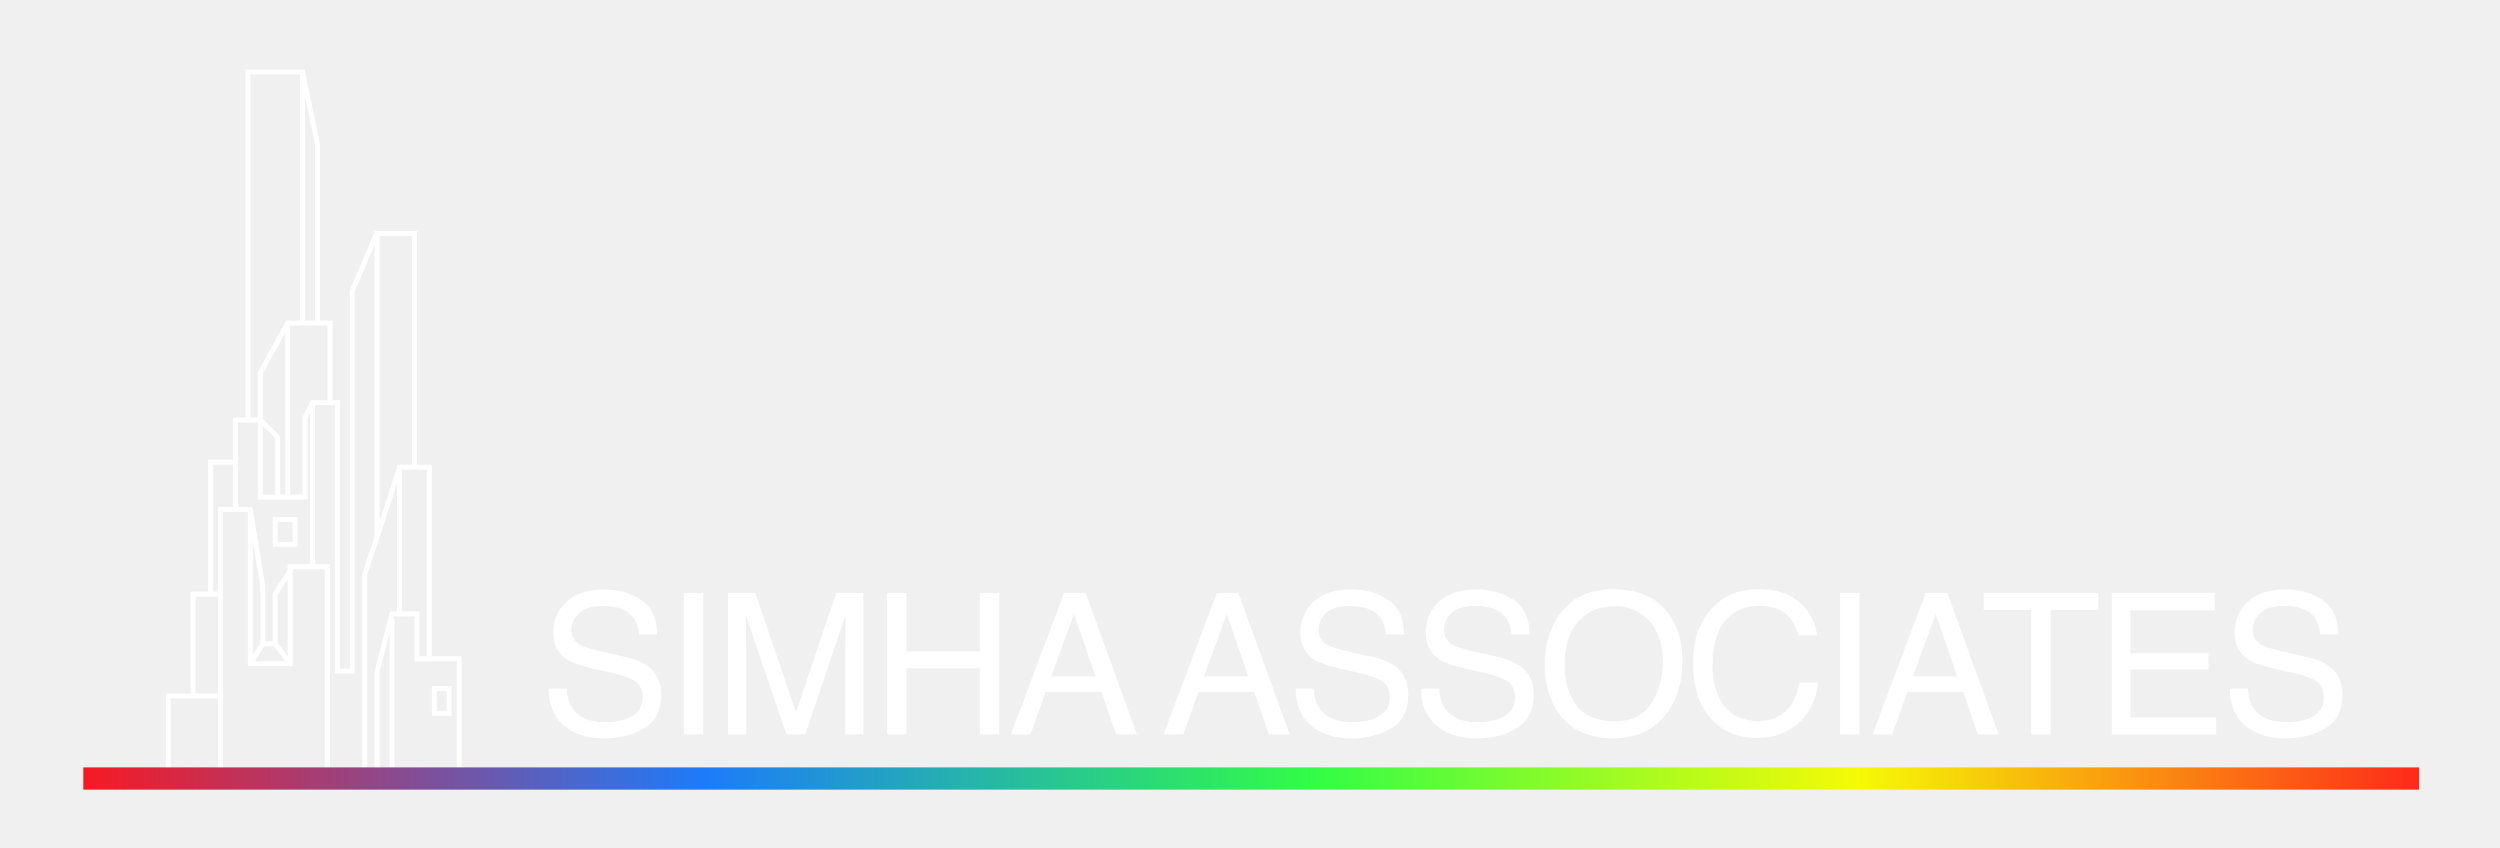
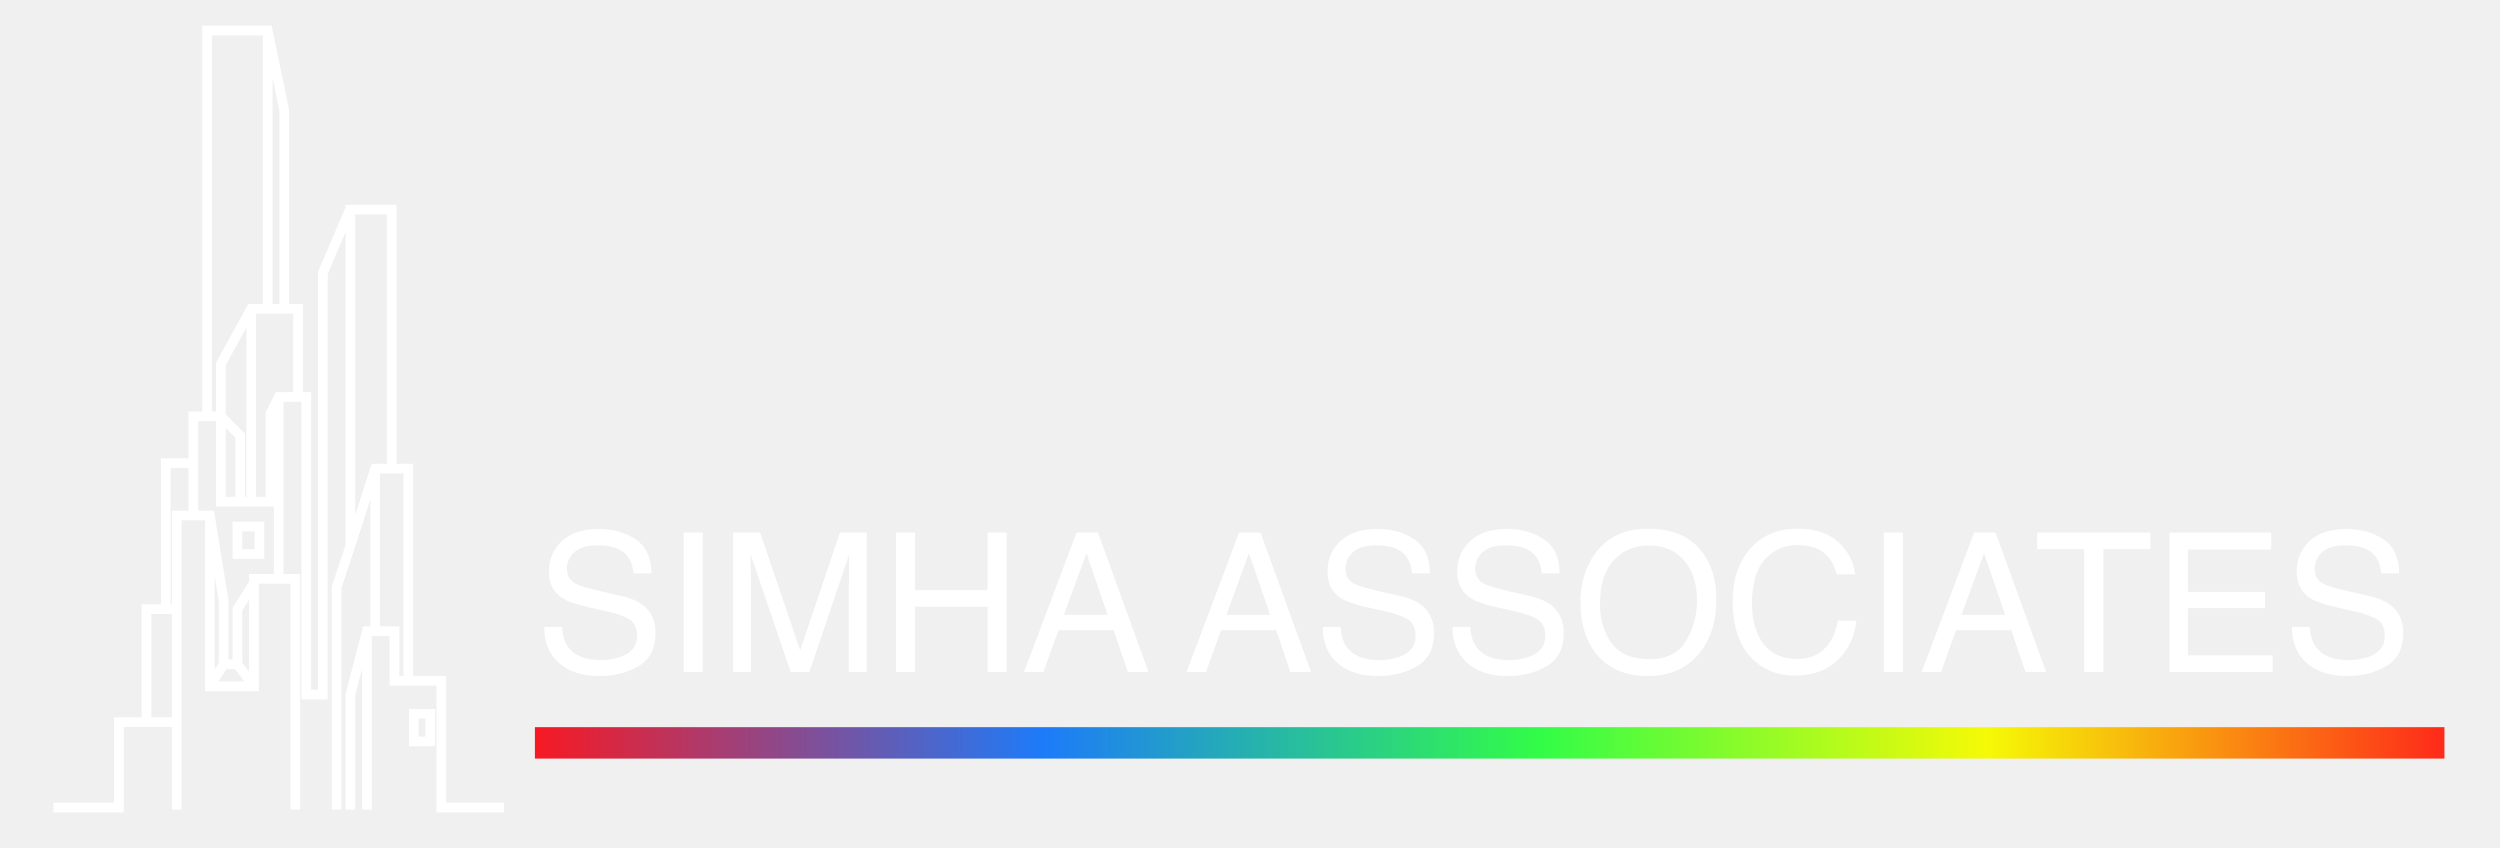
<svg xmlns="http://www.w3.org/2000/svg" width="180" height="61" viewBox="0 0 180 61" fill="none">
-   <path fill-rule="evenodd" clip-rule="evenodd" d="M17.667 5H17.846H21.784H21.93L21.959 5.143L23.033 10.334L23.037 10.352V10.37V23.08H23.753H23.932V23.259V28.809H24.29H24.469V28.988V48.142H25.185V20.932V20.895L25.199 20.862L26.975 16.701V16.636H29.839H30.018V16.815V33.463H30.913H31.093V33.642V47.247H33.062H33.241V47.426V55.481H37V55.84H33.062H32.883V55.66V47.605H30.913H30.018H29.839V47.426V44.383H28.765H28.367L28.32 44.562H28.407V55.66H28.049V45.599L27.333 48.344V55.66H26.975V48.321V48.298L26.981 48.276L28.055 44.158L28.09 44.025H28.228H28.586V34.784L27.325 38.709L27.324 38.711L26.438 41.368V55.66H26.08V41.34V41.31L26.089 41.283L26.975 38.625V17.613L25.543 20.969V48.321V48.5H25.364H24.29H24.111V48.321V29.167H22.679V40.623H22.321V29.746L22.142 30.104V35.79V35.969H21.963H18.741H18.562V35.79V30.42H17.846H17.667V30.42H17.13V36.506H16.771V33.463H15.339V42.593H15.697V36.685V36.506H15.877H18.025H18.177L18.201 36.657L19.096 42.206L19.099 42.22V42.235V46.173H19.636V42.772V42.719L19.664 42.675L20.71 41.032V40.803V40.623H20.889H23.574H23.753V40.803V55.66H23.395V40.981H21.166L21.068 41.136V47.784V47.963H20.889H18.025H17.846V47.784V36.864H16.056V55.66H15.697V50.29H12.296V55.66V55.84H12.117H8V55.481H11.938V50.111V49.932H12.117H15.697V42.951H15.16H14.086V49.932H13.728V42.772V42.593H13.907H14.981V33.284V33.105H15.16H16.771V30.241V30.062H16.951H17.667V5.179V5ZM29.66 33.463V16.994H27.333V37.512L28.595 33.587L28.635 33.463H28.765H29.66ZM18.348 47.605L19.019 46.531H19.725L20.531 47.605H18.348ZM20.71 41.699V47.247L19.994 46.292V42.824L20.71 41.699ZM23.574 23.438V28.809H22.5H22.389L22.34 28.908L21.803 29.982L21.784 30.02V30.062V35.611H20.889V23.438H21.605H21.784H22.321H22.858H23.037H23.574ZM20.531 23.956V35.611H20.173V31.494V31.42L20.12 31.367L18.92 30.167V26.886L20.531 23.956ZM18.562 26.84V30.062H18.025V5.358H21.605V23.08H20.71H20.604L20.553 23.173L18.584 26.753L18.562 26.794V26.84ZM21.963 23.08H22.321H22.679V10.389L21.963 6.928V23.08ZM28.944 33.821V44.025H30.018H30.197V44.204V47.247H30.735V33.821H28.944ZM18.92 30.673L19.815 31.568V35.611H18.92V30.673ZM18.204 38.919L18.741 42.249V46.3L18.204 47.16V38.919ZM32.167 49.753H31.451V51.185H32.167V49.753ZM31.451 49.395H31.093V49.753V51.185V51.543H31.451H32.167H32.525V51.185V49.753V49.395H32.167H31.451ZM19.815 37.222H19.636V37.401V39.191V39.37H19.815H21.247H21.426V39.191V37.401V37.222H21.247H19.815ZM19.994 39.012V37.58H21.068V39.012H19.994Z" fill="white" />
-   <rect width="168.174" height="1.602" transform="matrix(1 0 0 -1 6 56.8545)" fill="url(#paint0_linear)" />
-   <path d="M40.798 49.586C40.831 50.162 40.967 50.631 41.207 50.991C41.663 51.664 42.469 52.001 43.623 52.001C44.139 52.001 44.61 51.928 45.035 51.78C45.856 51.494 46.267 50.981 46.267 50.243C46.267 49.689 46.094 49.295 45.748 49.059C45.397 48.829 44.848 48.628 44.1 48.457L42.723 48.146C41.823 47.943 41.186 47.719 40.812 47.474C40.166 47.05 39.843 46.415 39.843 45.57C39.843 44.657 40.159 43.907 40.791 43.321C41.423 42.734 42.319 42.441 43.477 42.441C44.543 42.441 45.448 42.7 46.191 43.217C46.938 43.729 47.312 44.55 47.312 45.681H46.018C45.949 45.137 45.801 44.719 45.575 44.428C45.155 43.898 44.442 43.632 43.436 43.632C42.623 43.632 42.04 43.803 41.684 44.144C41.329 44.486 41.151 44.883 41.151 45.335C41.151 45.834 41.359 46.198 41.774 46.429C42.047 46.577 42.663 46.761 43.623 46.983L45.049 47.308C45.736 47.465 46.267 47.679 46.641 47.952C47.287 48.427 47.61 49.117 47.61 50.022C47.61 51.148 47.199 51.953 46.378 52.438C45.561 52.922 44.61 53.164 43.526 53.164C42.261 53.164 41.271 52.841 40.556 52.195C39.841 51.554 39.49 50.684 39.504 49.586H40.798ZM49.24 42.698H50.632V52.867H49.24V42.698ZM52.415 42.698H54.388L57.309 51.295L60.21 42.698H62.162V52.867H60.853V46.865C60.853 46.657 60.858 46.313 60.867 45.834C60.877 45.353 60.881 44.839 60.881 44.29L57.981 52.867H56.617L53.696 44.29V44.601C53.696 44.85 53.7 45.231 53.709 45.743C53.723 46.251 53.73 46.625 53.73 46.865V52.867H52.415V42.698ZM63.868 42.698H65.26V46.9H70.549V42.698H71.94V52.867H70.549V48.111H65.26V52.867H63.868V42.698ZM78.873 48.699L77.33 44.207L75.689 48.699H78.873ZM76.61 42.698H78.167L81.857 52.867H80.348L79.316 49.821H75.294L74.194 52.867H72.782L76.61 42.698ZM89.874 48.699L88.33 44.207L86.69 48.699H89.874ZM87.61 42.698H89.168L92.858 52.867H91.349L90.317 49.821H86.295L85.195 52.867H83.782L87.61 42.698ZM94.585 49.586C94.618 50.162 94.754 50.631 94.994 50.991C95.451 51.664 96.256 52.001 97.41 52.001C97.926 52.001 98.397 51.928 98.822 51.78C99.643 51.494 100.054 50.981 100.054 50.243C100.054 49.689 99.881 49.295 99.535 49.059C99.184 48.829 98.635 48.628 97.887 48.457L96.51 48.146C95.61 47.943 94.973 47.719 94.599 47.474C93.953 47.05 93.63 46.415 93.63 45.57C93.63 44.657 93.946 43.907 94.578 43.321C95.21 42.734 96.106 42.441 97.264 42.441C98.33 42.441 99.235 42.7 99.978 43.217C100.725 43.729 101.099 44.55 101.099 45.681H99.805C99.736 45.137 99.588 44.719 99.362 44.428C98.942 43.898 98.229 43.632 97.223 43.632C96.41 43.632 95.827 43.803 95.471 44.144C95.116 44.486 94.938 44.883 94.938 45.335C94.938 45.834 95.146 46.198 95.561 46.429C95.834 46.577 96.45 46.761 97.41 46.983L98.836 47.308C99.523 47.465 100.054 47.679 100.428 47.952C101.074 48.427 101.397 49.117 101.397 50.022C101.397 51.148 100.986 51.953 100.165 52.438C99.348 52.922 98.397 53.164 97.313 53.164C96.048 53.164 95.058 52.841 94.343 52.195C93.628 51.554 93.277 50.684 93.291 49.586H94.585ZM103.616 49.586C103.648 50.162 103.784 50.631 104.024 50.991C104.481 51.664 105.287 52.001 106.44 52.001C106.957 52.001 107.428 51.928 107.853 51.78C108.674 51.494 109.085 50.981 109.085 50.243C109.085 49.689 108.912 49.295 108.566 49.059C108.215 48.829 107.666 48.628 106.918 48.457L105.54 48.146C104.64 47.943 104.004 47.719 103.63 47.474C102.984 47.05 102.661 46.415 102.661 45.57C102.661 44.657 102.977 43.907 103.609 43.321C104.241 42.734 105.137 42.441 106.295 42.441C107.361 42.441 108.266 42.7 109.009 43.217C109.756 43.729 110.13 44.55 110.13 45.681H108.836C108.766 45.137 108.619 44.719 108.392 44.428C107.973 43.898 107.259 43.632 106.253 43.632C105.441 43.632 104.857 43.803 104.502 44.144C104.147 44.486 103.969 44.883 103.969 45.335C103.969 45.834 104.177 46.198 104.592 46.429C104.864 46.577 105.48 46.761 106.44 46.983L107.866 47.308C108.554 47.465 109.085 47.679 109.459 47.952C110.105 48.427 110.428 49.117 110.428 50.022C110.428 51.148 110.017 51.953 109.195 52.438C108.379 52.922 107.428 53.164 106.343 53.164C105.079 53.164 104.089 52.841 103.374 52.195C102.658 51.554 102.308 50.684 102.321 49.586H103.616ZM116.136 42.421C117.931 42.421 119.26 42.998 120.123 44.151C120.797 45.051 121.134 46.203 121.134 47.606C121.134 49.124 120.748 50.386 119.978 51.392C119.073 52.574 117.783 53.164 116.108 53.164C114.543 53.164 113.314 52.648 112.418 51.614C111.62 50.617 111.221 49.357 111.221 47.834C111.221 46.459 111.562 45.282 112.245 44.304C113.122 43.048 114.419 42.421 116.136 42.421ZM116.274 51.932C117.488 51.932 118.365 51.498 118.905 50.631C119.449 49.758 119.722 48.757 119.722 47.626C119.722 46.431 119.408 45.469 118.78 44.74C118.157 44.011 117.303 43.646 116.219 43.646C115.167 43.646 114.308 44.008 113.644 44.733C112.979 45.453 112.647 46.517 112.647 47.924C112.647 49.05 112.931 50.001 113.498 50.776C114.07 51.547 114.996 51.932 116.274 51.932ZM126.641 42.421C127.928 42.421 128.928 42.76 129.638 43.438C130.349 44.117 130.744 44.887 130.822 45.75H129.479C129.327 45.095 129.022 44.576 128.565 44.193C128.113 43.81 127.476 43.618 126.655 43.618C125.653 43.618 124.843 43.971 124.225 44.677C123.611 45.379 123.304 46.456 123.304 47.91C123.304 49.101 123.581 50.068 124.135 50.811C124.693 51.549 125.524 51.918 126.627 51.918C127.642 51.918 128.415 51.528 128.946 50.748C129.228 50.338 129.438 49.798 129.576 49.129H130.919C130.799 50.199 130.402 51.097 129.728 51.821C128.921 52.694 127.832 53.13 126.461 53.13C125.28 53.13 124.287 52.772 123.484 52.057C122.427 51.111 121.899 49.65 121.899 47.675C121.899 46.175 122.296 44.945 123.09 43.985C123.948 42.942 125.132 42.421 126.641 42.421ZM132.487 42.698H133.879V52.867H132.487V42.698ZM140.916 48.699L139.372 44.207L137.732 48.699H140.916ZM138.652 42.698H140.21L143.899 52.867H142.39L141.359 49.821H137.337L136.236 52.867H134.824L138.652 42.698ZM151.075 42.698V43.909H147.648V52.867H146.25V43.909H142.823V42.698H151.075ZM152.048 42.698H159.462V43.944H153.391V47.031H159.005V48.208H153.391V51.655H159.566V52.867H152.048V42.698ZM161.847 49.586C161.88 50.162 162.016 50.631 162.256 50.991C162.713 51.664 163.518 52.001 164.672 52.001C165.188 52.001 165.659 51.928 166.084 51.78C166.905 51.494 167.316 50.981 167.316 50.243C167.316 49.689 167.143 49.295 166.797 49.059C166.446 48.829 165.897 48.628 165.149 48.457L163.772 48.146C162.872 47.943 162.235 47.719 161.861 47.474C161.215 47.05 160.892 46.415 160.892 45.57C160.892 44.657 161.208 43.907 161.84 43.321C162.473 42.734 163.368 42.441 164.526 42.441C165.592 42.441 166.497 42.7 167.24 43.217C167.987 43.729 168.361 44.55 168.361 45.681H167.067C166.998 45.137 166.85 44.719 166.624 44.428C166.204 43.898 165.491 43.632 164.485 43.632C163.672 43.632 163.089 43.803 162.733 44.144C162.378 44.486 162.2 44.883 162.2 45.335C162.2 45.834 162.408 46.198 162.823 46.429C163.096 46.577 163.712 46.761 164.672 46.983L166.098 47.308C166.785 47.465 167.316 47.679 167.69 47.952C168.336 48.427 168.659 49.117 168.659 50.022C168.659 51.148 168.248 51.953 167.427 52.438C166.61 52.922 165.659 53.164 164.575 53.164C163.31 53.164 162.32 52.841 161.605 52.195C160.89 51.554 160.539 50.684 160.553 49.586H161.847Z" fill="white" />
+   <path fill-rule="evenodd" clip-rule="evenodd" d="M14.713 2H19.437L20.664 7.931V22.037H21.656V28.385H22.251V49.811H23.045V19.616L25.029 14.967V14.895H28.401V33.543H29.592V48.819H31.972V57.945H36.138V58.342H31.576V49.216H28.203V45.645H26.571L26.519 45.843H26.616V58.143H26.219V46.993L25.425 50.035V58.143H25.029V49.984L26.264 45.248H26.814V35.007L25.416 39.357L25.415 39.359L24.434 42.304V58.143H24.037V42.24L25.029 39.264V15.978L23.442 19.697V50.208H21.855V28.782H20.267V41.479H19.871V29.424L19.672 29.821V36.321H15.705V30.171L14.118 30.171V36.916H13.721V33.543H12.134V43.661H12.531V36.916H15.279L16.3 43.248V47.629H16.895V43.802L18.085 41.931V41.479H21.458V58.143H21.061V41.876H18.591L18.482 42.047V49.613H14.911V37.313H12.927V58.143H12.531V52.192H8.761V58.342H4V57.945H8.364V51.795H12.531V44.058H10.745V51.795H10.348V43.661H11.737V33.147H13.721V29.774H14.713V2ZM28.005 33.543V15.292H25.425V38.031L26.868 33.543H28.005ZM15.467 49.216L16.212 48.026H16.994L17.887 49.216H15.467ZM18.085 42.67V48.819L17.292 47.761V43.917L18.085 42.67ZM21.26 22.434V28.385H19.947L19.276 29.727V35.924H18.284V22.434H21.26ZM17.887 23.008V35.924H17.49V31.279L16.102 29.89V26.254L17.887 23.008ZM15.705 29.774H15.11V2.397H19.077V22.037H17.968L15.705 26.152V29.774ZM19.474 22.037H20.268V7.972L19.474 4.136V22.037ZM27.211 33.94V45.248H28.6V48.819H29.195V33.94H27.211ZM16.101 30.451L17.093 31.443V35.924H16.101V30.451ZM15.308 39.59L15.903 43.28V47.77L15.308 48.722V39.59Z" fill="white" />
+   <path fill-rule="evenodd" clip-rule="evenodd" d="M29.592 51.2V53.58H31.179V51.2H29.592ZM30.782 51.596H29.988V53.184H30.782V51.596Z" fill="white" />
+   <path fill-rule="evenodd" clip-rule="evenodd" d="M16.895 37.709V40.09H18.879V37.709H16.895ZM17.292 39.693V38.106H18.482V39.693H17.292Z" fill="white" />
+   <path fill-rule="evenodd" clip-rule="evenodd" d="M14.713 2H19.437L20.664 7.931V22.037H21.656V28.385H22.251V49.811H23.045V19.616L25.029 14.967V14.895H28.401V33.543H29.592V48.819H31.972V57.945H36.138V58.342H31.576V49.216H28.203V45.645H26.571L26.519 45.843H26.616V58.143H26.219V46.993L25.425 50.035V58.143H25.029V49.984L26.264 45.248H26.814V35.007L25.416 39.357L25.415 39.359L24.434 42.304V58.143H24.037V42.24L25.029 39.264V15.978L23.442 19.697V50.208H21.855V28.782H20.267V41.479H19.871V29.424L19.672 29.821V36.321H15.705V30.171L14.118 30.171V36.916H13.721V33.543H12.134V43.661H12.531V36.916H15.279L16.3 43.248V47.629H16.895V43.802L18.085 41.931V41.479H21.458V58.143H21.061V41.876H18.591L18.482 42.047V49.613H14.911V37.313H12.927V58.143H12.531V52.192H8.761V58.342H4V57.945H8.364V51.795H12.531V44.058H10.745V51.795H10.348V43.661H11.737V33.147H13.721V29.774H14.713V2ZM28.005 33.543V15.292H25.425V38.031L26.868 33.543H28.005ZM15.467 49.216L16.212 48.026H16.994L17.887 49.216H15.467ZM18.085 42.67V48.819L17.292 47.761V43.917L18.085 42.67ZM21.26 22.434V28.385H19.947L19.276 29.727V35.924H18.284V22.434H21.26ZM17.887 23.008V35.924H17.49V31.279L16.102 29.89V26.254L17.887 23.008ZM15.705 29.774H15.11V2.397H19.077V22.037H17.968L15.705 26.152V29.774ZM19.474 22.037H20.268V7.972L19.474 4.136V22.037ZM27.211 33.94V45.248H28.6V48.819H29.195V33.94H27.211ZM16.101 30.451L17.093 31.443V35.924H16.101V30.451ZM15.308 39.59L15.903 43.28V47.77L15.308 48.722V39.59Z" stroke="white" stroke-width="0.3" />
+   <path fill-rule="evenodd" clip-rule="evenodd" d="M29.592 51.2V53.58H31.179V51.2H29.592ZM30.782 51.596H29.988V53.184H30.782V51.596Z" stroke="white" stroke-width="0.3" />
+   <path fill-rule="evenodd" clip-rule="evenodd" d="M16.895 37.709V40.09H18.879V37.709H16.895ZM17.292 39.693V38.106H18.482V39.693H17.292Z" stroke="white" stroke-width="0.3" />
+   <path d="M40.468 45.141C40.5 45.711 40.635 46.174 40.872 46.529C41.323 47.194 42.118 47.527 43.257 47.527C43.768 47.527 44.233 47.454 44.652 47.308C45.463 47.026 45.869 46.52 45.869 45.791C45.869 45.244 45.698 44.854 45.356 44.622C45.01 44.394 44.467 44.196 43.729 44.027L42.369 43.719C41.48 43.519 40.851 43.298 40.482 43.056C39.844 42.637 39.525 42.011 39.525 41.176C39.525 40.274 39.837 39.534 40.461 38.955C41.086 38.376 41.97 38.087 43.114 38.087C44.166 38.087 45.06 38.342 45.794 38.852C46.532 39.358 46.901 40.169 46.901 41.286H45.623C45.554 40.748 45.408 40.336 45.185 40.049C44.77 39.525 44.066 39.262 43.073 39.262C42.271 39.262 41.694 39.431 41.343 39.768C40.992 40.105 40.817 40.498 40.817 40.944C40.817 41.436 41.022 41.796 41.432 42.024C41.701 42.17 42.309 42.352 43.257 42.571L44.666 42.892C45.345 43.047 45.869 43.259 46.238 43.528C46.876 43.998 47.195 44.679 47.195 45.572C47.195 46.684 46.789 47.479 45.978 47.958C45.171 48.436 44.233 48.675 43.162 48.675C41.913 48.675 40.935 48.356 40.229 47.718C39.523 47.085 39.176 46.226 39.19 45.141H40.468ZM49.225 38.34H50.599V48.382H49.225V38.34ZM52.78 38.34H54.728L57.613 46.83L60.477 38.34H62.405V48.382H61.113V42.455C61.113 42.25 61.117 41.91 61.127 41.436C61.136 40.962 61.14 40.454 61.14 39.912L58.276 48.382H56.929L54.044 39.912V40.219C54.044 40.466 54.049 40.842 54.058 41.347C54.072 41.849 54.079 42.218 54.079 42.455V48.382H52.78V38.34ZM64.51 38.34H65.884V42.489H71.107V38.34H72.481V48.382H71.107V43.685H65.884V48.382H64.51V38.34ZM79.748 44.266L78.223 39.83L76.603 44.266H79.748ZM77.512 38.34H79.05L82.694 48.382H81.204L80.185 45.374H76.213L75.126 48.382H73.732L77.512 38.34ZM91.451 44.266L89.926 39.83L88.306 44.266H91.451ZM89.215 38.34H90.753L94.397 48.382H92.907L91.888 45.374H87.916L86.83 48.382H85.435L89.215 38.34ZM96.523 45.141C96.555 45.711 96.689 46.174 96.926 46.529C97.377 47.194 98.173 47.527 99.312 47.527C99.822 47.527 100.287 47.454 100.707 47.308C101.518 47.026 101.923 46.52 101.923 45.791C101.923 45.244 101.752 44.854 101.411 44.622C101.064 44.394 100.522 44.196 99.784 44.027L98.423 43.719C97.535 43.519 96.906 43.298 96.537 43.056C95.899 42.637 95.58 42.011 95.58 41.176C95.58 40.274 95.892 39.534 96.516 38.955C97.141 38.376 98.025 38.087 99.168 38.087C100.221 38.087 101.114 38.342 101.848 38.852C102.586 39.358 102.956 40.169 102.956 41.286H101.677C101.609 40.748 101.463 40.336 101.24 40.049C100.825 39.525 100.121 39.262 99.127 39.262C98.325 39.262 97.749 39.431 97.398 39.768C97.047 40.105 96.872 40.498 96.872 40.944C96.872 41.436 97.077 41.796 97.487 42.024C97.756 42.17 98.364 42.352 99.312 42.571L100.72 42.892C101.399 43.047 101.923 43.259 102.292 43.528C102.931 43.998 103.25 44.679 103.25 45.572C103.25 46.684 102.844 47.479 102.033 47.958C101.226 48.436 100.287 48.675 99.216 48.675C97.968 48.675 96.99 48.356 96.284 47.718C95.577 47.085 95.231 46.226 95.245 45.141H96.523ZM105.861 45.141C105.893 45.711 106.027 46.174 106.264 46.529C106.715 47.194 107.511 47.527 108.65 47.527C109.16 47.527 109.625 47.454 110.044 47.308C110.856 47.026 111.261 46.52 111.261 45.791C111.261 45.244 111.09 44.854 110.749 44.622C110.402 44.394 109.86 44.196 109.122 44.027L107.761 43.719C106.873 43.519 106.244 43.298 105.875 43.056C105.236 42.637 104.917 42.011 104.917 41.176C104.917 40.274 105.23 39.534 105.854 38.955C106.478 38.376 107.362 38.087 108.506 38.087C109.559 38.087 110.452 38.342 111.186 38.852C111.924 39.358 112.293 40.169 112.293 41.286H111.015C110.947 40.748 110.801 40.336 110.578 40.049C110.163 39.525 109.459 39.262 108.465 39.262C107.663 39.262 107.087 39.431 106.736 39.768C106.385 40.105 106.209 40.498 106.209 40.944C106.209 41.436 106.415 41.796 106.825 42.024C107.094 42.17 107.702 42.352 108.65 42.571L110.058 42.892C110.737 43.047 111.261 43.259 111.63 43.528C112.268 43.998 112.587 44.679 112.587 45.572C112.587 46.684 112.182 47.479 111.371 47.958C110.564 48.436 109.625 48.675 108.554 48.675C107.306 48.675 106.328 48.356 105.622 47.718C104.915 47.085 104.569 46.226 104.583 45.141H105.861ZM118.644 38.066C120.417 38.066 121.729 38.636 122.582 39.775C123.247 40.664 123.58 41.801 123.58 43.186C123.58 44.686 123.199 45.932 122.438 46.925C121.545 48.092 120.271 48.675 118.617 48.675C117.072 48.675 115.857 48.165 114.973 47.144C114.185 46.16 113.791 44.916 113.791 43.412C113.791 42.054 114.128 40.892 114.802 39.925C115.668 38.686 116.949 38.066 118.644 38.066ZM118.781 47.459C119.979 47.459 120.845 47.03 121.378 46.174C121.916 45.312 122.185 44.323 122.185 43.207C122.185 42.026 121.875 41.076 121.255 40.356C120.64 39.636 119.797 39.276 118.726 39.276C117.687 39.276 116.839 39.634 116.183 40.349C115.527 41.06 115.199 42.111 115.199 43.501C115.199 44.613 115.479 45.551 116.04 46.317C116.605 47.078 117.518 47.459 118.781 47.459ZM129.438 38.066C130.709 38.066 131.696 38.401 132.398 39.071C133.1 39.741 133.489 40.502 133.567 41.354H132.241C132.09 40.707 131.79 40.194 131.338 39.816C130.892 39.438 130.263 39.249 129.452 39.249C128.463 39.249 127.663 39.597 127.052 40.295C126.446 40.987 126.143 42.051 126.143 43.487C126.143 44.663 126.417 45.618 126.963 46.351C127.515 47.081 128.335 47.445 129.424 47.445C130.427 47.445 131.19 47.06 131.714 46.29C131.992 45.884 132.2 45.351 132.336 44.69H133.663C133.544 45.748 133.152 46.634 132.487 47.349C131.689 48.211 130.614 48.641 129.26 48.641C128.094 48.641 127.114 48.288 126.321 47.582C125.277 46.648 124.755 45.205 124.755 43.255C124.755 41.773 125.147 40.559 125.931 39.611C126.779 38.581 127.948 38.066 129.438 38.066ZM135.631 38.34H137.005V48.382H135.631V38.34ZM144.375 44.266L142.85 39.83L141.23 44.266H144.375ZM142.139 38.34H143.677L147.321 48.382H145.831L144.812 45.374H140.84L139.753 48.382H138.359L142.139 38.34ZM154.827 38.34V39.536H151.443V48.382H150.062V39.536H146.678V38.34H154.827ZM156.208 38.34H163.529V39.57H157.534V42.619H163.078V43.781H157.534V47.185H163.631V48.382H156.208V38.34ZM166.304 45.141C166.336 45.711 166.471 46.174 166.708 46.529C167.159 47.194 167.954 47.527 169.093 47.527C169.604 47.527 170.069 47.454 170.488 47.308C171.299 47.026 171.705 46.52 171.705 45.791C171.705 45.244 171.534 44.854 171.192 44.622C170.846 44.394 170.303 44.196 169.565 44.027L168.205 43.719C167.316 43.519 166.687 43.298 166.318 43.056C165.68 42.637 165.361 42.011 165.361 41.176C165.361 40.274 165.673 39.534 166.297 38.955C166.922 38.376 167.806 38.087 168.95 38.087C170.002 38.087 170.896 38.342 171.629 38.852C172.368 39.358 172.737 40.169 172.737 41.286H171.458C171.39 40.748 171.244 40.336 171.021 40.049C170.606 39.525 169.902 39.262 168.909 39.262C168.107 39.262 167.53 39.431 167.179 39.768C166.828 40.105 166.653 40.498 166.653 40.944C166.653 41.436 166.858 41.796 167.268 42.024C167.537 42.17 168.145 42.352 169.093 42.571L170.501 42.892C171.181 43.047 171.705 43.259 172.074 43.528C172.712 43.998 173.031 44.679 173.031 45.572C173.031 46.684 172.625 47.479 171.814 47.958C171.007 48.436 170.069 48.675 168.998 48.675C167.749 48.675 166.771 48.356 166.065 47.718C165.359 47.085 165.012 46.226 165.026 45.141H166.304Z" fill="white" />
+   <rect width="137.487" height="2.263" transform="matrix(1 0 0 -1 38.5132 54.6184)" fill="url(#paint0_linear)" />
  <defs>
-     <linearGradient id="paint0_linear" x1="0" y1="1.602" x2="168.174" y2="1.602" gradientUnits="userSpaceOnUse">
+     <linearGradient id="paint0_linear" x1="0" y1="2.263" x2="137.487" y2="2.263" gradientUnits="userSpaceOnUse">
      <stop stop-color="#F71923" />
      <stop offset="0.266" stop-color="#1D7BF9" />
      <stop offset="0.526" stop-color="#32FC47" />
      <stop offset="0.76" stop-color="#F5FA06" />
      <stop offset="1" stop-color="#FE2A1A" />
    </linearGradient>
  </defs>
</svg>
